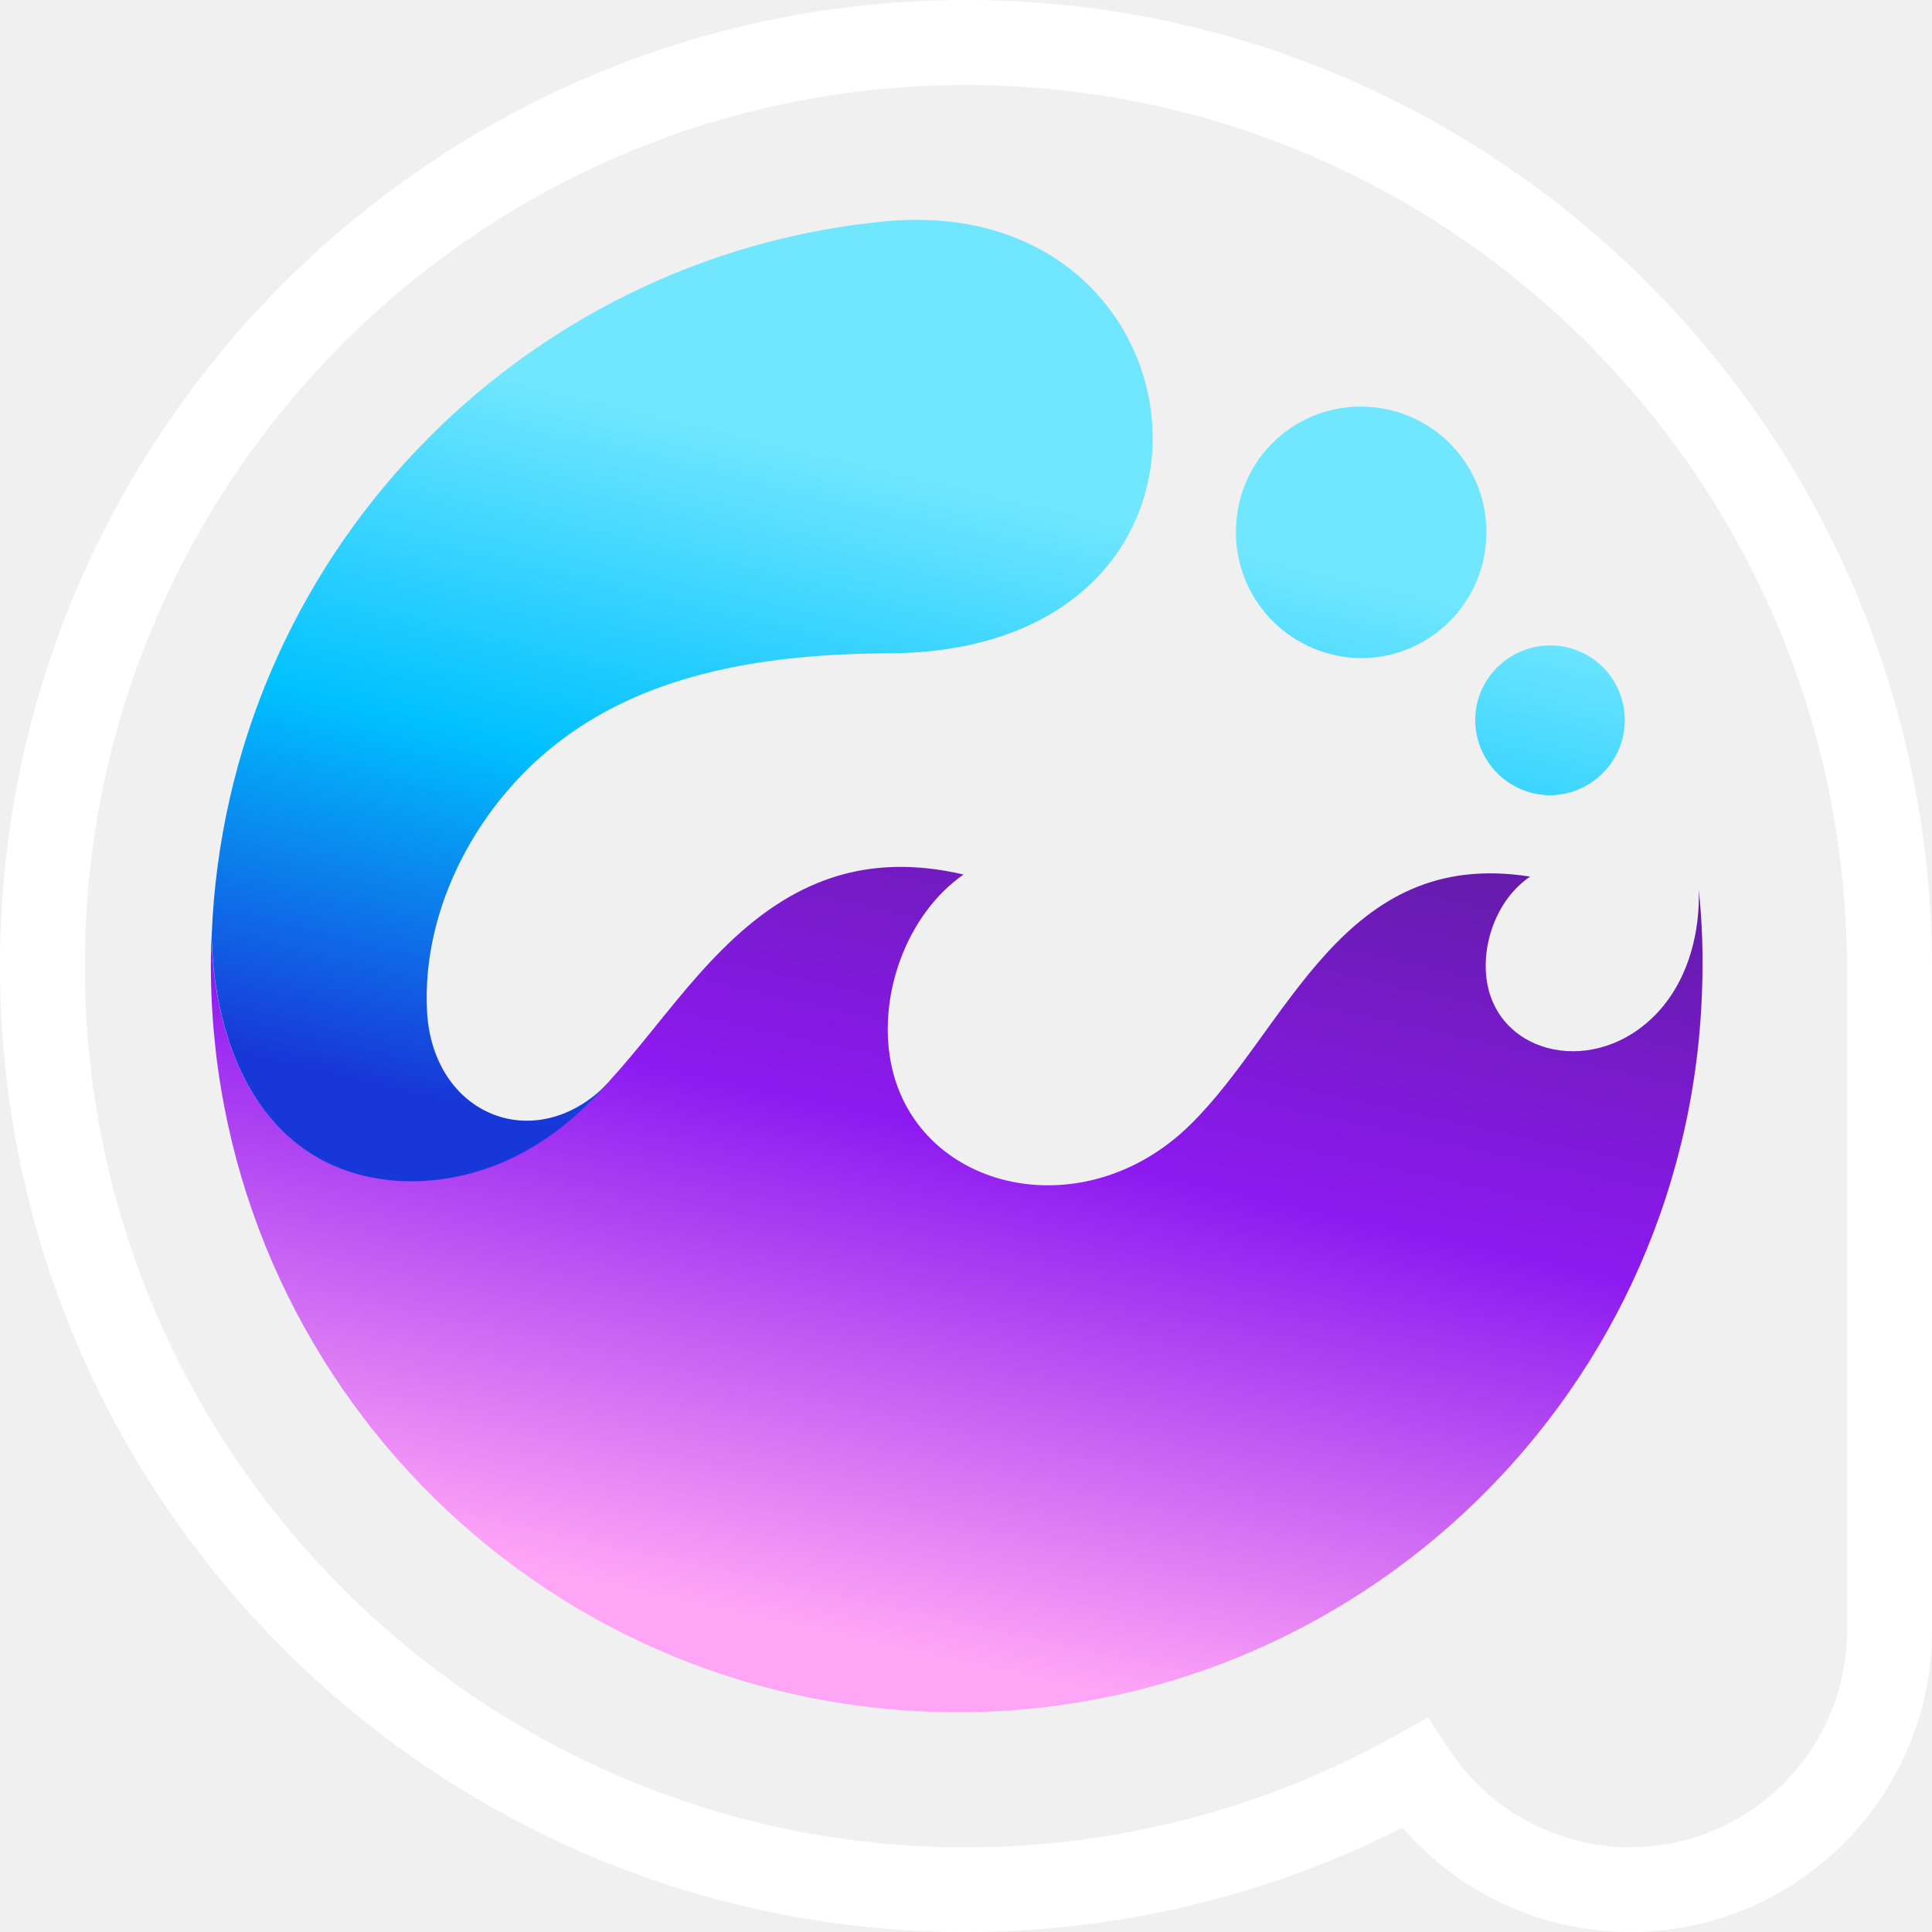
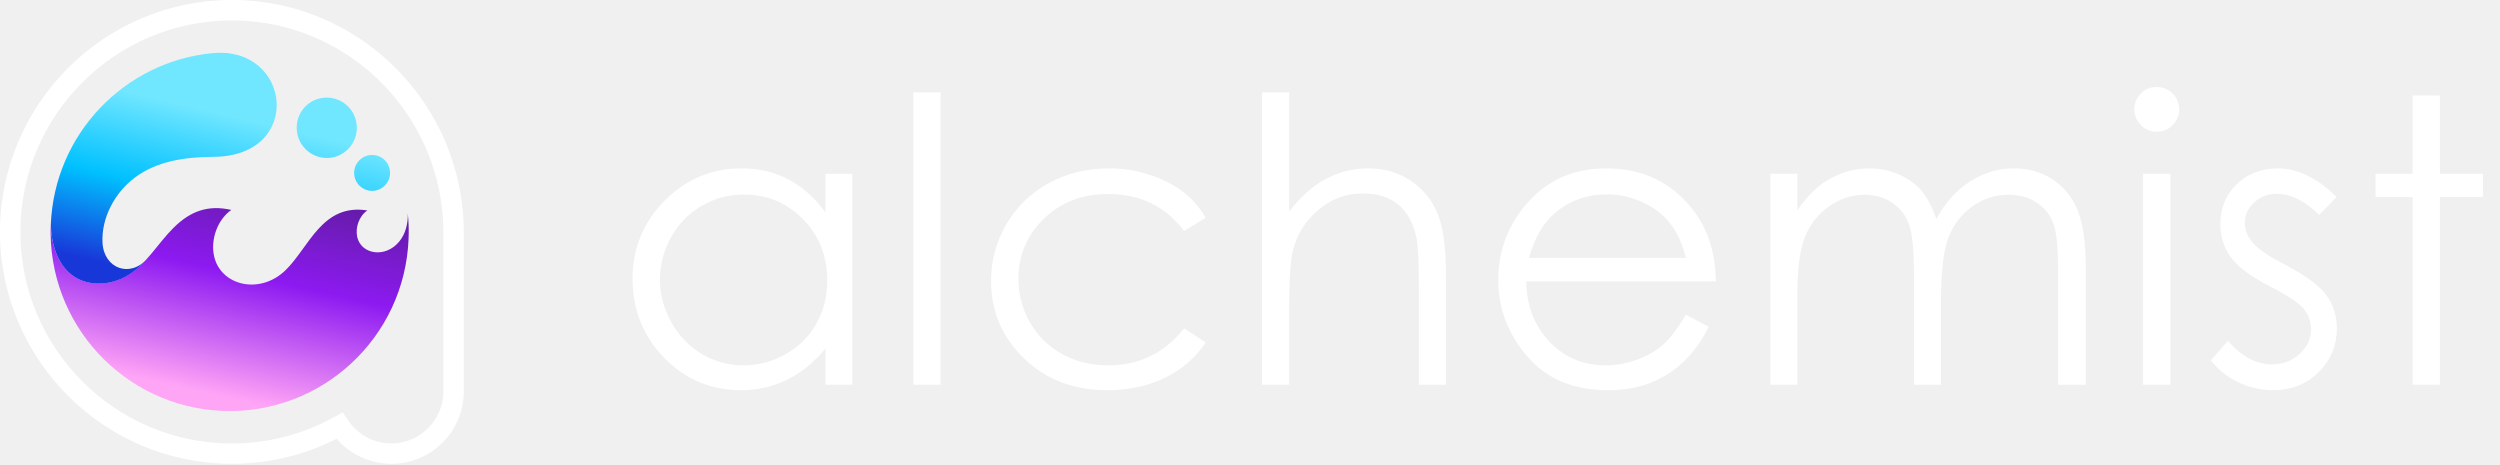
- <svg xmlns="http://www.w3.org/2000/svg" width="200" height="200" viewBox="0 0 200 200" fill="none">
-   <path d="M168.785 200C159.653 200 151.092 196.027 145.187 189.2C131.248 196.268 115.706 200 100.011 200C44.869 200 0 155.131 0 100.011C0 44.891 44.869 0 100.011 0C155.131 0 199.978 45.001 200 100.296L197.893 100.318L200 100.296V100.318V168.785C200 185.995 185.995 200 168.785 200ZM147.821 177.785L150.06 181.166C154.231 187.466 161.234 191.219 168.763 191.219C181.144 191.219 191.197 181.144 191.197 168.785V100.34C191.197 49.852 150.28 8.803 99.989 8.803C49.698 8.781 8.781 49.698 8.781 100.011C8.781 150.324 49.698 191.241 100.011 191.241C115.487 191.241 130.809 187.268 144.287 179.761L147.821 177.785Z" fill="white" />
-   <path fill-rule="evenodd" clip-rule="evenodd" d="M96.082 177.192C138.689 178.839 174.58 145.56 176.183 102.887C176.336 99.199 176.227 95.621 175.853 92.043C176.007 96.367 174.844 100.911 172.166 104.16C166.129 111.47 155.746 109.713 154.034 102.184C153.134 98.079 154.89 93.096 158.402 90.747C138.931 87.652 133.399 106.443 123.214 116.431C112.238 127.231 95.226 123.323 92.328 110.504C90.725 103.391 93.711 94.743 99.748 90.528C89.606 88.179 81.879 91.165 74.745 98.321C67.962 105.06 63.111 114.016 54.901 118.823C47.174 123.411 36.44 123.85 29.569 117.375C24.498 112.611 22.105 104.972 21.886 96.916C20.261 139.633 53.474 175.524 96.082 177.192Z" fill="url(#paint0_linear)" />
-   <path fill-rule="evenodd" clip-rule="evenodd" d="M92.087 67.632C131.116 67.369 125.738 19.669 91.604 22.917C53.737 26.539 23.4 57.798 21.908 96.96C22.127 105.016 24.52 112.655 29.591 117.418C36.461 123.872 47.196 123.455 54.923 118.867C58.281 116.936 61.047 114.279 63.615 111.382C56.196 120.031 44.847 115.86 44.21 104.752C43.618 93.908 49.588 82.955 58.193 76.545C67.501 69.542 79.662 67.676 92.087 67.632Z" fill="url(#paint1_linear)" />
-   <path fill-rule="evenodd" clip-rule="evenodd" d="M141.368 42.103C148.568 42.366 154.165 48.403 153.858 55.625C153.595 62.781 147.558 68.401 140.424 68.115C133.224 67.786 127.67 61.75 127.955 54.593C128.197 47.371 134.211 41.818 141.368 42.103Z" fill="url(#paint2_linear)" />
-   <path fill-rule="evenodd" clip-rule="evenodd" d="M160.773 66.82C165.031 66.974 168.346 70.552 168.192 74.833C168.039 79.113 164.395 82.472 160.136 82.318C155.877 82.099 152.563 78.52 152.716 74.24C152.892 69.981 156.514 66.667 160.773 66.82Z" fill="url(#paint3_linear)" />
+ <svg xmlns="http://www.w3.org/2000/svg" width="941" height="175" viewBox="0 0 941 175" fill="none">
+   <g clip-path="url(#clip0)">
+     <path d="M147.33 174.577C139.359 174.577 131.886 171.109 126.732 165.15C114.564 171.319 100.998 174.577 87.298 174.577C39.165 174.577 0 135.411 0 87.298C0 39.184 39.165 0 87.298 0C135.411 0 174.558 39.28 174.577 87.547L172.737 87.566L174.577 87.547V87.566V147.33C174.577 162.352 162.352 174.577 147.33 174.577ZM129.031 155.186L130.985 158.137C134.626 163.636 140.738 166.912 147.311 166.912C158.117 166.912 166.893 158.117 166.893 147.33V87.585C166.893 43.515 131.177 7.684 87.279 7.684C43.381 7.664 7.664 43.381 7.664 87.298C7.664 131.215 43.381 166.932 87.298 166.932C100.807 166.932 114.181 163.463 125.946 156.91L129.031 155.186Z" fill="white" />
+     <path fill-rule="evenodd" clip-rule="evenodd" d="M83.868 154.668C121.06 156.105 152.388 127.057 153.787 89.808C153.921 86.589 153.825 83.466 153.499 80.342C153.633 84.117 152.618 88.083 150.28 90.919C145.011 97.3 135.948 95.767 134.453 89.195C133.668 85.612 135.2 81.262 138.266 79.212C121.27 76.51 116.442 92.912 107.551 101.63C97.97 111.058 83.121 107.647 80.591 96.457C79.192 90.249 81.798 82.699 87.068 79.02C78.215 76.97 71.471 79.576 65.243 85.822C59.322 91.705 55.088 99.522 47.922 103.719C41.177 107.723 31.807 108.107 25.81 102.454C21.384 98.296 19.295 91.628 19.103 84.596C17.685 121.884 46.676 153.212 83.868 154.668Z" fill="url(#paint0_linear)" />
+     <path fill-rule="evenodd" clip-rule="evenodd" d="M80.38 59.035C114.449 58.805 109.754 17.168 79.959 20.004C46.906 23.166 20.425 50.451 19.122 84.635C19.314 91.667 21.403 98.335 25.829 102.493C31.826 108.126 41.196 107.762 47.941 103.757C50.872 102.071 53.287 99.753 55.529 97.223C49.052 104.773 39.146 101.132 38.59 91.437C38.073 81.971 43.285 72.41 50.796 66.815C58.92 60.702 69.535 59.074 80.38 59.035Z" fill="url(#paint1_linear)" />
+     <path fill-rule="evenodd" clip-rule="evenodd" d="M123.397 36.751C129.682 36.981 134.568 42.25 134.3 48.554C134.07 54.801 128.801 59.706 122.573 59.457C116.289 59.169 111.441 53.9 111.69 47.654C111.901 41.349 117.151 36.502 123.397 36.751Z" fill="url(#paint2_linear)" />
+     <path fill-rule="evenodd" clip-rule="evenodd" d="M140.336 58.326C144.053 58.461 146.946 61.584 146.812 65.32C146.678 69.057 143.497 71.988 139.78 71.854C136.063 71.662 133.17 68.539 133.304 64.803C133.457 61.086 136.618 58.192 140.336 58.326Z" fill="url(#paint3_linear)" />
+   </g>
+   <path d="M320.786 65.422V144.821H310.715V131.174C306.434 136.38 301.617 140.296 296.266 142.924C290.963 145.551 285.149 146.864 278.824 146.864C267.586 146.864 257.977 142.802 249.998 134.677C242.068 126.504 238.103 116.579 238.103 104.903C238.103 93.47 242.117 83.691 250.144 75.566C258.172 67.441 267.829 63.379 279.116 63.379C285.635 63.379 291.522 64.765 296.777 67.538C302.079 70.312 306.726 74.471 310.715 80.017V65.422H320.786ZM279.919 73.231C274.227 73.231 268.972 74.642 264.156 77.463C259.339 80.237 255.496 84.153 252.626 89.213C249.804 94.272 248.393 99.624 248.393 105.268C248.393 110.862 249.828 116.214 252.698 121.322C255.569 126.431 259.412 130.42 264.229 133.291C269.094 136.112 274.3 137.523 279.846 137.523C285.441 137.523 290.744 136.112 295.755 133.291C300.766 130.469 304.609 126.65 307.285 121.833C310.01 117.017 311.372 111.592 311.372 105.559C311.372 96.364 308.331 88.677 302.25 82.499C296.217 76.32 288.773 73.231 279.919 73.231ZM343.809 34.772H354.025V144.821H343.809V34.772ZM453.82 81.915L445.719 86.95C438.714 77.658 429.154 73.012 417.039 73.012C407.358 73.012 399.306 76.125 392.884 82.353C386.511 88.58 383.324 96.145 383.324 105.049C383.324 110.838 384.784 116.287 387.703 121.395C390.67 126.504 394.709 130.469 399.817 133.291C404.974 136.112 410.739 137.523 417.112 137.523C428.789 137.523 438.324 132.877 445.719 123.585L453.82 128.912C450.025 134.604 444.917 139.031 438.495 142.194C432.121 145.307 424.848 146.864 416.675 146.864C404.123 146.864 393.711 142.875 385.44 134.896C377.17 126.917 373.034 117.211 373.034 105.778C373.034 98.091 374.956 90.964 378.8 84.396C382.692 77.78 388.019 72.623 394.781 68.925C401.544 65.228 409.109 63.379 417.477 63.379C422.732 63.379 427.791 64.182 432.656 65.787C437.57 67.393 441.73 69.485 445.135 72.063C448.541 74.642 451.436 77.925 453.82 81.915ZM475.018 34.772H485.235V79.653C489.37 74.204 493.919 70.141 498.881 67.466C503.844 64.741 509.22 63.379 515.009 63.379C520.945 63.379 526.199 64.887 530.772 67.903C535.394 70.92 538.8 74.982 540.989 80.091C543.178 85.15 544.273 93.105 544.273 103.954V144.821H534.056V106.946C534.056 97.8 533.691 91.694 532.962 88.629C531.697 83.374 529.386 79.434 526.029 76.807C522.721 74.131 518.366 72.793 512.966 72.793C506.787 72.793 501.241 74.836 496.327 78.923C491.462 83.01 488.251 88.069 486.694 94.102C485.721 97.994 485.235 105.195 485.235 115.703V144.821H475.018V34.772ZM634.58 118.476L643.192 123.001C640.37 128.547 637.11 133.023 633.413 136.429C629.715 139.834 625.556 142.437 620.934 144.237C616.312 145.989 611.082 146.864 605.244 146.864C592.303 146.864 582.183 142.632 574.885 134.166C567.588 125.652 563.939 116.044 563.939 105.341C563.939 95.27 567.028 86.294 573.207 78.412C581.04 68.39 591.524 63.379 604.66 63.379C618.185 63.379 628.986 68.511 637.062 78.777C642.803 86.026 645.722 95.075 645.819 105.924H574.448C574.642 115.168 577.586 122.758 583.278 128.693C588.97 134.58 596 137.523 604.368 137.523C608.406 137.523 612.323 136.818 616.117 135.407C619.961 133.996 623.22 132.123 625.896 129.788C628.572 127.452 631.467 123.682 634.58 118.476ZM634.58 97.094C633.218 91.645 631.224 87.291 628.596 84.031C626.018 80.772 622.588 78.144 618.307 76.15C614.025 74.155 609.525 73.158 604.806 73.158C597.022 73.158 590.332 75.663 584.737 80.674C580.651 84.323 577.561 89.796 575.469 97.094H634.58ZM666.36 65.422H676.504V79.142C680.056 74.082 683.705 70.385 687.451 68.049C692.608 64.936 698.032 63.379 703.725 63.379C707.568 63.379 711.217 64.133 714.671 65.641C718.125 67.149 720.947 69.168 723.136 71.698C725.326 74.179 727.223 77.755 728.829 82.426C732.234 76.198 736.491 71.479 741.6 68.268C746.708 65.009 752.206 63.379 758.092 63.379C763.59 63.379 768.431 64.765 772.615 67.538C776.847 70.312 779.985 74.179 782.029 79.142C784.072 84.104 785.094 91.548 785.094 101.473V144.821H774.658V101.473C774.658 92.959 774.05 87.121 772.834 83.958C771.617 80.747 769.525 78.169 766.558 76.223C763.639 74.277 760.136 73.304 756.049 73.304C751.087 73.304 746.538 74.763 742.402 77.682C738.316 80.601 735.324 84.493 733.426 89.359C731.529 94.224 730.58 102.348 730.58 113.733V144.821H720.436V104.173C720.436 94.589 719.828 88.094 718.612 84.688C717.444 81.234 715.377 78.485 712.409 76.442C709.441 74.35 705.914 73.304 701.827 73.304C697.108 73.304 692.681 74.739 688.545 77.609C684.459 80.431 681.418 84.25 679.423 89.067C677.477 93.883 676.504 101.254 676.504 111.179V144.821H666.36V65.422ZM811.765 32.729C814.101 32.729 816.095 33.556 817.749 35.21C819.404 36.864 820.231 38.859 820.231 41.194C820.231 43.48 819.404 45.451 817.749 47.105C816.095 48.759 814.101 49.586 811.765 49.586C809.479 49.586 807.508 48.759 805.854 47.105C804.2 45.451 803.373 43.48 803.373 41.194C803.373 38.859 804.2 36.864 805.854 35.21C807.508 33.556 809.479 32.729 811.765 32.729ZM806.657 65.422H816.947V144.821H806.657V65.422ZM879.523 74.106L872.955 80.893C867.506 75.59 862.179 72.939 856.973 72.939C853.665 72.939 850.819 74.033 848.435 76.223C846.099 78.412 844.932 80.966 844.932 83.885C844.932 86.464 845.905 88.921 847.851 91.256C849.797 93.64 853.884 96.437 860.111 99.648C867.701 103.589 872.858 107.384 875.582 111.033C878.258 114.73 879.596 118.89 879.596 123.512C879.596 130.031 877.309 135.553 872.736 140.077C868.163 144.602 862.446 146.864 855.586 146.864C851.013 146.864 846.635 145.867 842.451 143.872C838.315 141.878 834.885 139.129 832.161 135.626L838.583 128.328C843.789 134.215 849.31 137.158 855.149 137.158C859.235 137.158 862.714 135.845 865.584 133.218C868.455 130.59 869.89 127.501 869.89 123.95C869.89 121.031 868.941 118.428 867.044 116.141C865.146 113.903 860.865 111.081 854.2 107.676C847.048 103.978 842.183 100.329 839.605 96.729C837.026 93.129 835.737 89.018 835.737 84.396C835.737 78.363 837.78 73.352 841.867 69.363C846.002 65.374 851.208 63.379 857.484 63.379C864.782 63.379 872.128 66.955 879.523 74.106ZM908.092 35.94H918.382V65.422H934.582V74.179H918.382V144.821H908.092V74.179H894.153V65.422H908.092V35.94Z" fill="white" />
  <defs>
-     <linearGradient id="paint0_linear" x1="108.166" y1="61.281" x2="84.605" y2="168.611" gradientUnits="userSpaceOnUse">
+     <linearGradient id="paint0_linear" x1="94.416" y1="53.491" x2="73.85" y2="147.178" gradientUnits="userSpaceOnUse">
      <stop stop-color="#521C89" />
      <stop offset="0.516" stop-color="#8D1AF1" />
      <stop offset="1" stop-color="#FFA5F6" />
    </linearGradient>
-     <linearGradient id="paint1_linear" x1="59.35" y1="116.883" x2="76.366" y2="44.893" gradientUnits="userSpaceOnUse">
+     <linearGradient id="paint1_linear" x1="51.806" y1="102.026" x2="66.658" y2="39.187" gradientUnits="userSpaceOnUse">
      <stop stop-color="#1837D8" />
      <stop offset="0.507" stop-color="#00C1FF" />
      <stop offset="1" stop-color="#70E6FF" />
    </linearGradient>
-     <linearGradient id="paint2_linear" x1="122.739" y1="131.866" x2="139.755" y2="59.876" gradientUnits="userSpaceOnUse">
+     <linearGradient id="paint2_linear" x1="107.137" y1="115.104" x2="121.99" y2="52.265" gradientUnits="userSpaceOnUse">
      <stop stop-color="#1837D8" />
      <stop offset="0.507" stop-color="#00C1FF" />
      <stop offset="1" stop-color="#70E6FF" />
    </linearGradient>
-     <linearGradient id="paint3_linear" x1="145.63" y1="137.277" x2="162.645" y2="65.287" gradientUnits="userSpaceOnUse">
+     <linearGradient id="paint3_linear" x1="127.118" y1="119.827" x2="141.97" y2="56.988" gradientUnits="userSpaceOnUse">
      <stop stop-color="#1837D8" />
      <stop offset="0.507" stop-color="#00C1FF" />
      <stop offset="1" stop-color="#70E6FF" />
    </linearGradient>
+     <clipPath id="clip0">
+       <rect width="174.577" height="174.577" fill="white" />
+     </clipPath>
  </defs>
</svg>
